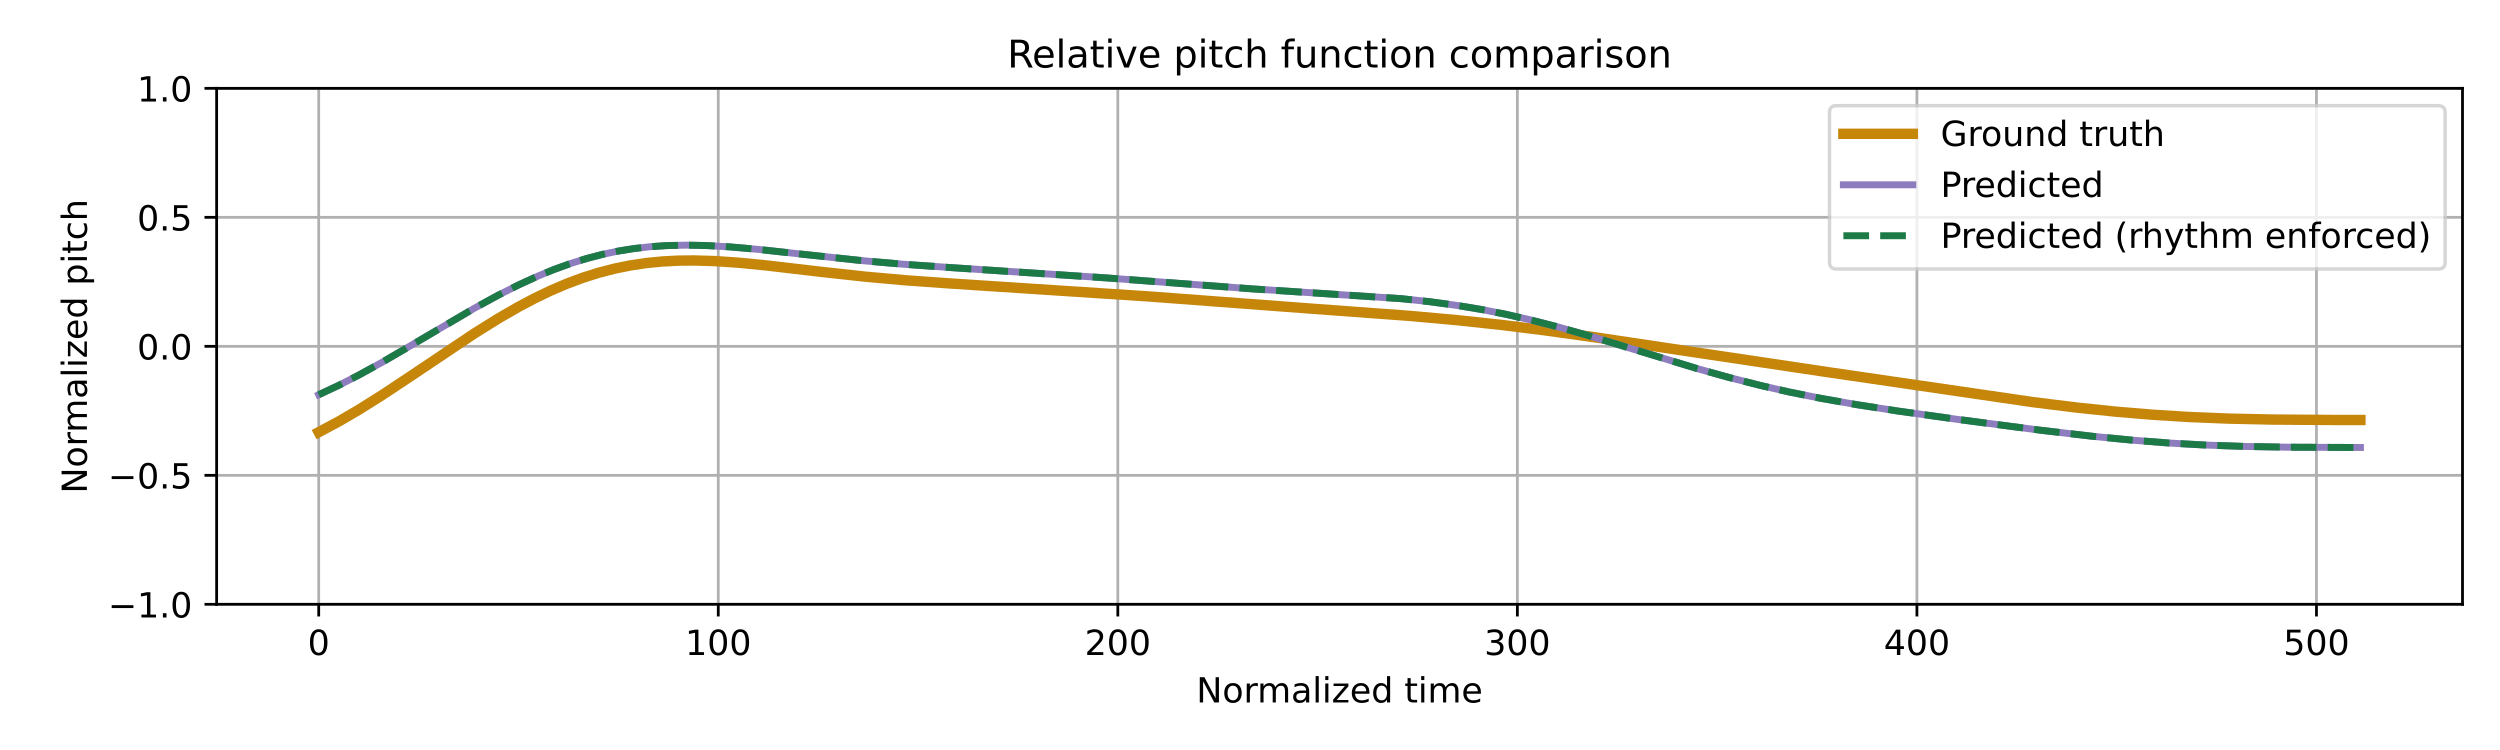
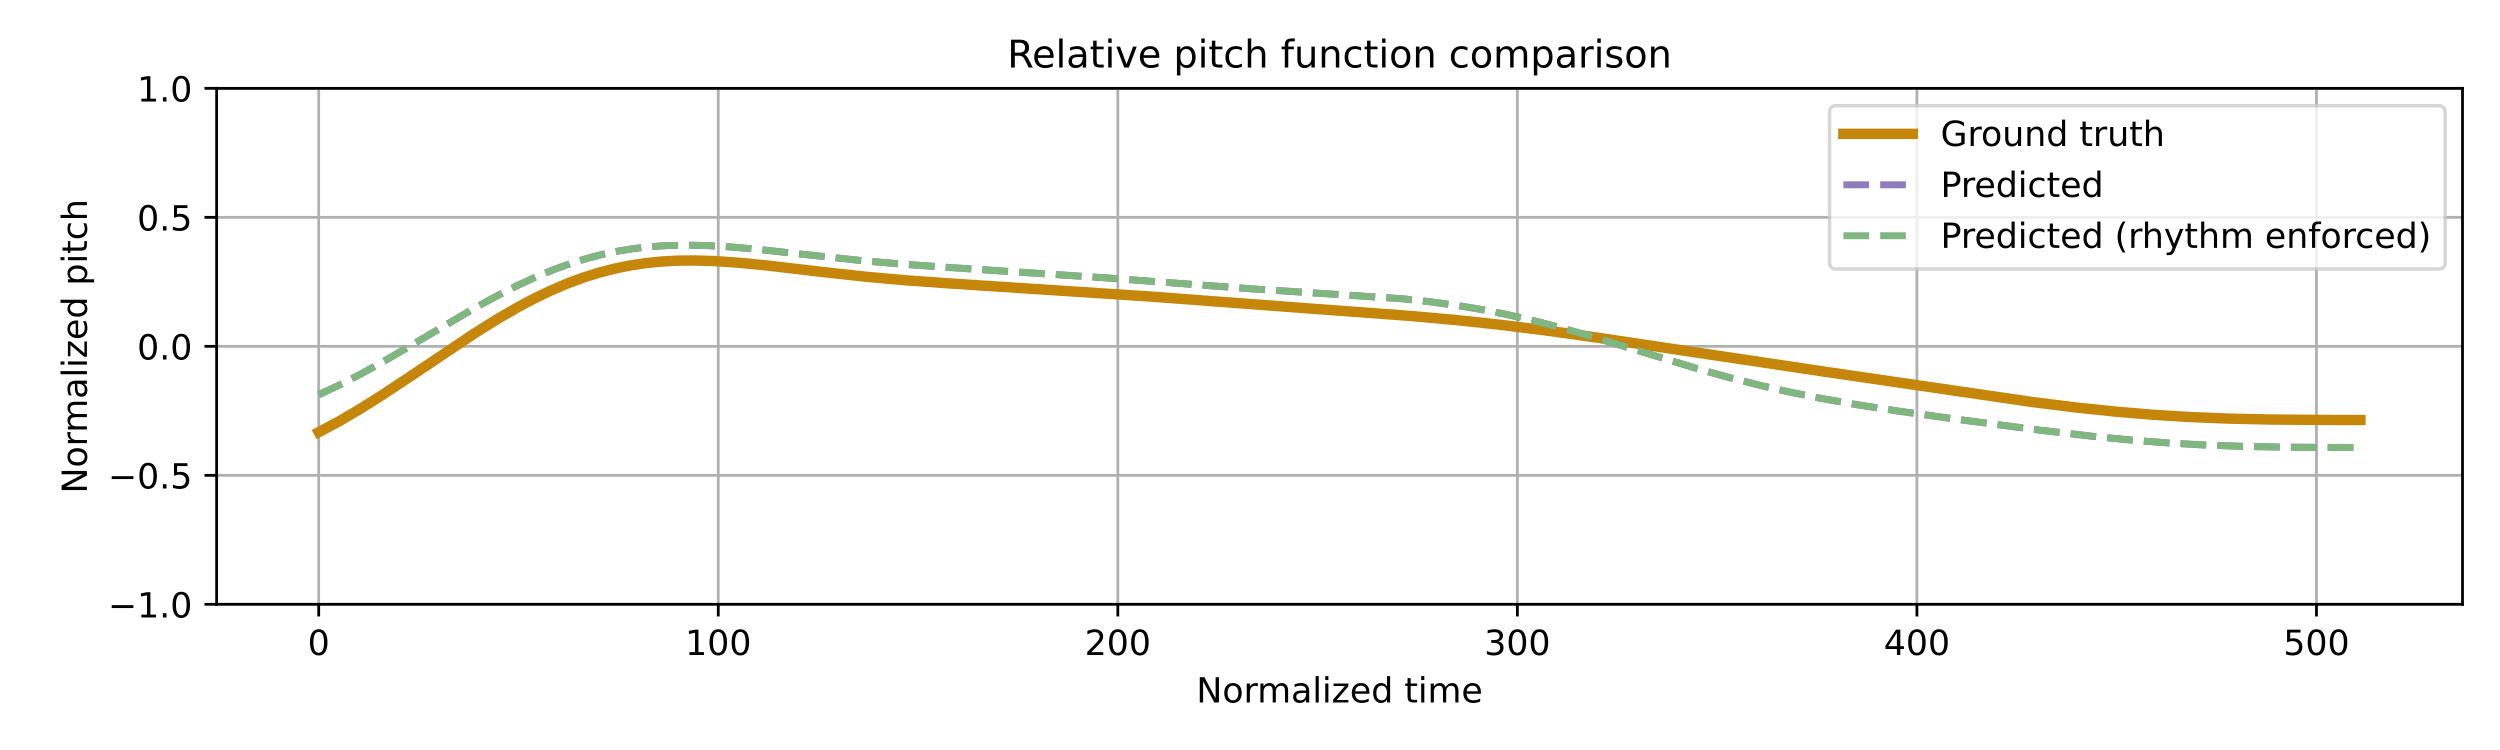
<svg xmlns="http://www.w3.org/2000/svg" xmlns:xlink="http://www.w3.org/1999/xlink" width="720pt" height="216pt" viewBox="0 0 720 216" version="1.1">
  <defs>
    <style type="text/css">*{stroke-linejoin: round; stroke-linecap: butt}</style>
  </defs>
  <g id="figure_1">
    <g id="patch_1">
      <path d="M 0 216  L 720 216  L 720 0  L 0 0  z " style="fill: #ffffff" />
    </g>
    <g id="axes_1">
      <g id="patch_2">
        <path d="M 62.39 174.04  L 709.2 174.04  L 709.2 25.44  L 62.39 25.44  z " style="fill: #ffffff" />
      </g>
      <g id="matplotlib.axis_1">
        <g id="xtick_1">
          <g id="line2d_1">
-             <path d="M 91.79 174.04  L 91.79 25.44  " clip-path="url(#pefd93421ea)" style="fill: none; stroke: #b0b0b0; stroke-width: 0.8; stroke-linecap: square" />
+             <path d="M 91.79 174.04  L 91.79 25.44  " clip-path="url(#p32706b437d)" style="fill: none; stroke: #b0b0b0; stroke-width: 0.8; stroke-linecap: square" />
          </g>
          <g id="line2d_2">
            <defs>
-               <path id="mafa87f1c70" d="M 0 0  L 0 3.5  " style="stroke: #000000; stroke-width: 0.8" />
-             </defs>
-             <g>
-               <use xlink:href="#mafa87f1c70" x="91.79" y="174.04" style="stroke: #000000; stroke-width: 0.8" />
+               <path id="mb472f40ce1" d="M 0 0  L 0 3.5  " style="stroke: #000000; stroke-width: 0.8" />
+             </defs>
+             <g>
+               <use xlink:href="#mb472f40ce1" x="91.79" y="174.04" style="stroke: #000000; stroke-width: 0.8" />
            </g>
          </g>
          <g id="text_1">
            <g transform="translate(88.60921 188.6384) scale(0.1 -0.1)">
              <defs>
                <path id="DejaVuSans-30" d="M 2034 4250  Q 1547 4250 1301 3770  Q 1056 3291 1056 2328  Q 1056 1369 1301 889  Q 1547 409 2034 409  Q 2525 409 2770 889  Q 3016 1369 3016 2328  Q 3016 3291 2770 3770  Q 2525 4250 2034 4250  z M 2034 4750  Q 2819 4750 3233 4129  Q 3647 3509 3647 2328  Q 3647 1150 3233 529  Q 2819 -91 2034 -91  Q 1250 -91 836 529  Q 422 1150 422 2328  Q 422 3509 836 4129  Q 1250 4750 2034 4750  z " transform="scale(0.015625)" />
              </defs>
              <use xlink:href="#DejaVuSans-30" />
            </g>
          </g>
        </g>
        <g id="xtick_2">
          <g id="line2d_3">
-             <path d="M 206.861 174.04  L 206.861 25.44  " clip-path="url(#pefd93421ea)" style="fill: none; stroke: #b0b0b0; stroke-width: 0.8; stroke-linecap: square" />
+             <path d="M 206.861 174.04  L 206.861 25.44  " clip-path="url(#p32706b437d)" style="fill: none; stroke: #b0b0b0; stroke-width: 0.8; stroke-linecap: square" />
          </g>
          <g id="line2d_4">
            <g>
-               <use xlink:href="#mafa87f1c70" x="206.861" y="174.04" style="stroke: #000000; stroke-width: 0.8" />
+               <use xlink:href="#mb472f40ce1" x="206.861" y="174.04" style="stroke: #000000; stroke-width: 0.8" />
            </g>
          </g>
          <g id="text_2">
            <g transform="translate(197.317 188.6384) scale(0.1 -0.1)">
              <defs>
                <path id="DejaVuSans-31" d="M 794 531  L 1825 531  L 1825 4091  L 703 3866  L 703 4441  L 1819 4666  L 2450 4666  L 2450 531  L 3481 531  L 3481 0  L 794 0  L 794 531  z " transform="scale(0.015625)" />
              </defs>
              <use xlink:href="#DejaVuSans-31" />
              <use xlink:href="#DejaVuSans-30" transform="translate(63.62305 0)" />
              <use xlink:href="#DejaVuSans-30" transform="translate(127.2461 0)" />
            </g>
          </g>
        </g>
        <g id="xtick_3">
          <g id="line2d_5">
-             <path d="M 321.931 174.04  L 321.931 25.44  " clip-path="url(#pefd93421ea)" style="fill: none; stroke: #b0b0b0; stroke-width: 0.8; stroke-linecap: square" />
+             <path d="M 321.931 174.04  L 321.931 25.44  " clip-path="url(#p32706b437d)" style="fill: none; stroke: #b0b0b0; stroke-width: 0.8; stroke-linecap: square" />
          </g>
          <g id="line2d_6">
            <g>
-               <use xlink:href="#mafa87f1c70" x="321.931" y="174.04" style="stroke: #000000; stroke-width: 0.8" />
+               <use xlink:href="#mb472f40ce1" x="321.931" y="174.04" style="stroke: #000000; stroke-width: 0.8" />
            </g>
          </g>
          <g id="text_3">
            <g transform="translate(312.3872 188.6384) scale(0.1 -0.1)">
              <defs>
                <path id="DejaVuSans-32" d="M 1228 531  L 3431 531  L 3431 0  L 469 0  L 469 531  Q 828 903 1448 1529  Q 2069 2156 2228 2338  Q 2531 2678 2651 2914  Q 2772 3150 2772 3378  Q 2772 3750 2511 3984  Q 2250 4219 1831 4219  Q 1534 4219 1204 4116  Q 875 4013 500 3803  L 500 4441  Q 881 4594 1212 4672  Q 1544 4750 1819 4750  Q 2544 4750 2975 4387  Q 3406 4025 3406 3419  Q 3406 3131 3298 2873  Q 3191 2616 2906 2266  Q 2828 2175 2409 1742  Q 1991 1309 1228 531  z " transform="scale(0.015625)" />
              </defs>
              <use xlink:href="#DejaVuSans-32" />
              <use xlink:href="#DejaVuSans-30" transform="translate(63.62305 0)" />
              <use xlink:href="#DejaVuSans-30" transform="translate(127.2461 0)" />
            </g>
          </g>
        </g>
        <g id="xtick_4">
          <g id="line2d_7">
-             <path d="M 437.001 174.04  L 437.001 25.44  " clip-path="url(#pefd93421ea)" style="fill: none; stroke: #b0b0b0; stroke-width: 0.8; stroke-linecap: square" />
+             <path d="M 437.001 174.04  L 437.001 25.44  " clip-path="url(#p32706b437d)" style="fill: none; stroke: #b0b0b0; stroke-width: 0.8; stroke-linecap: square" />
          </g>
          <g id="line2d_8">
            <g>
-               <use xlink:href="#mafa87f1c70" x="437.001" y="174.04" style="stroke: #000000; stroke-width: 0.8" />
+               <use xlink:href="#mb472f40ce1" x="437.001" y="174.04" style="stroke: #000000; stroke-width: 0.8" />
            </g>
          </g>
          <g id="text_4">
            <g transform="translate(427.4575 188.6384) scale(0.1 -0.1)">
              <defs>
                <path id="DejaVuSans-33" d="M 2597 2516  Q 3050 2419 3304 2112  Q 3559 1806 3559 1356  Q 3559 666 3084 287  Q 2609 -91 1734 -91  Q 1441 -91 1130 -33  Q 819 25 488 141  L 488 750  Q 750 597 1062 519  Q 1375 441 1716 441  Q 2309 441 2620 675  Q 2931 909 2931 1356  Q 2931 1769 2642 2001  Q 2353 2234 1838 2234  L 1294 2234  L 1294 2753  L 1863 2753  Q 2328 2753 2575 2939  Q 2822 3125 2822 3475  Q 2822 3834 2567 4026  Q 2313 4219 1838 4219  Q 1578 4219 1281 4162  Q 984 4106 628 3988  L 628 4550  Q 988 4650 1302 4700  Q 1616 4750 1894 4750  Q 2613 4750 3031 4423  Q 3450 4097 3450 3541  Q 3450 3153 3228 2886  Q 3006 2619 2597 2516  z " transform="scale(0.015625)" />
              </defs>
              <use xlink:href="#DejaVuSans-33" />
              <use xlink:href="#DejaVuSans-30" transform="translate(63.62305 0)" />
              <use xlink:href="#DejaVuSans-30" transform="translate(127.2461 0)" />
            </g>
          </g>
        </g>
        <g id="xtick_5">
          <g id="line2d_9">
-             <path d="M 552.072 174.04  L 552.072 25.44  " clip-path="url(#pefd93421ea)" style="fill: none; stroke: #b0b0b0; stroke-width: 0.8; stroke-linecap: square" />
+             <path d="M 552.072 174.04  L 552.072 25.44  " clip-path="url(#p32706b437d)" style="fill: none; stroke: #b0b0b0; stroke-width: 0.8; stroke-linecap: square" />
          </g>
          <g id="line2d_10">
            <g>
-               <use xlink:href="#mafa87f1c70" x="552.072" y="174.04" style="stroke: #000000; stroke-width: 0.8" />
+               <use xlink:href="#mb472f40ce1" x="552.072" y="174.04" style="stroke: #000000; stroke-width: 0.8" />
            </g>
          </g>
          <g id="text_5">
            <g transform="translate(542.5278 188.6384) scale(0.1 -0.1)">
              <defs>
                <path id="DejaVuSans-34" d="M 2419 4116  L 825 1625  L 2419 1625  L 2419 4116  z M 2253 4666  L 3047 4666  L 3047 1625  L 3713 1625  L 3713 1100  L 3047 1100  L 3047 0  L 2419 0  L 2419 1100  L 313 1100  L 313 1709  L 2253 4666  z " transform="scale(0.015625)" />
              </defs>
              <use xlink:href="#DejaVuSans-34" />
              <use xlink:href="#DejaVuSans-30" transform="translate(63.62305 0)" />
              <use xlink:href="#DejaVuSans-30" transform="translate(127.2461 0)" />
            </g>
          </g>
        </g>
        <g id="xtick_6">
          <g id="line2d_11">
-             <path d="M 667.142 174.04  L 667.142 25.44  " clip-path="url(#pefd93421ea)" style="fill: none; stroke: #b0b0b0; stroke-width: 0.8; stroke-linecap: square" />
+             <path d="M 667.142 174.04  L 667.142 25.44  " clip-path="url(#p32706b437d)" style="fill: none; stroke: #b0b0b0; stroke-width: 0.8; stroke-linecap: square" />
          </g>
          <g id="line2d_12">
            <g>
-               <use xlink:href="#mafa87f1c70" x="667.142" y="174.04" style="stroke: #000000; stroke-width: 0.8" />
+               <use xlink:href="#mb472f40ce1" x="667.142" y="174.04" style="stroke: #000000; stroke-width: 0.8" />
            </g>
          </g>
          <g id="text_6">
            <g transform="translate(657.5981 188.6384) scale(0.1 -0.1)">
              <defs>
                <path id="DejaVuSans-35" d="M 691 4666  L 3169 4666  L 3169 4134  L 1269 4134  L 1269 2991  Q 1406 3038 1543 3061  Q 1681 3084 1819 3084  Q 2600 3084 3056 2656  Q 3513 2228 3513 1497  Q 3513 744 3044 326  Q 2575 -91 1722 -91  Q 1428 -91 1123 -41  Q 819 9 494 109  L 494 744  Q 775 591 1075 516  Q 1375 441 1709 441  Q 2250 441 2565 725  Q 2881 1009 2881 1497  Q 2881 1984 2565 2268  Q 2250 2553 1709 2553  Q 1456 2553 1204 2497  Q 953 2441 691 2322  L 691 4666  z " transform="scale(0.015625)" />
              </defs>
              <use xlink:href="#DejaVuSans-35" />
              <use xlink:href="#DejaVuSans-30" transform="translate(63.62305 0)" />
              <use xlink:href="#DejaVuSans-30" transform="translate(127.2461 0)" />
            </g>
          </g>
        </g>
        <g id="text_7">
          <g transform="translate(344.5544 202.3166) scale(0.1 -0.1)">
            <defs>
              <path id="DejaVuSans-4e" d="M 628 4666  L 1478 4666  L 3547 763  L 3547 4666  L 4159 4666  L 4159 0  L 3309 0  L 1241 3903  L 1241 0  L 628 0  L 628 4666  z " transform="scale(0.015625)" />
              <path id="DejaVuSans-6f" d="M 1959 3097  Q 1497 3097 1228 2736  Q 959 2375 959 1747  Q 959 1119 1226 758  Q 1494 397 1959 397  Q 2419 397 2687 759  Q 2956 1122 2956 1747  Q 2956 2369 2687 2733  Q 2419 3097 1959 3097  z M 1959 3584  Q 2709 3584 3137 3096  Q 3566 2609 3566 1747  Q 3566 888 3137 398  Q 2709 -91 1959 -91  Q 1206 -91 779 398  Q 353 888 353 1747  Q 353 2609 779 3096  Q 1206 3584 1959 3584  z " transform="scale(0.015625)" />
              <path id="DejaVuSans-72" d="M 2631 2963  Q 2534 3019 2420 3045  Q 2306 3072 2169 3072  Q 1681 3072 1420 2755  Q 1159 2438 1159 1844  L 1159 0  L 581 0  L 581 3500  L 1159 3500  L 1159 2956  Q 1341 3275 1631 3429  Q 1922 3584 2338 3584  Q 2397 3584 2469 3576  Q 2541 3569 2628 3553  L 2631 2963  z " transform="scale(0.015625)" />
              <path id="DejaVuSans-6d" d="M 3328 2828  Q 3544 3216 3844 3400  Q 4144 3584 4550 3584  Q 5097 3584 5394 3201  Q 5691 2819 5691 2113  L 5691 0  L 5113 0  L 5113 2094  Q 5113 2597 4934 2840  Q 4756 3084 4391 3084  Q 3944 3084 3684 2787  Q 3425 2491 3425 1978  L 3425 0  L 2847 0  L 2847 2094  Q 2847 2600 2669 2842  Q 2491 3084 2119 3084  Q 1678 3084 1418 2786  Q 1159 2488 1159 1978  L 1159 0  L 581 0  L 581 3500  L 1159 3500  L 1159 2956  Q 1356 3278 1631 3431  Q 1906 3584 2284 3584  Q 2666 3584 2933 3390  Q 3200 3197 3328 2828  z " transform="scale(0.015625)" />
              <path id="DejaVuSans-61" d="M 2194 1759  Q 1497 1759 1228 1600  Q 959 1441 959 1056  Q 959 750 1161 570  Q 1363 391 1709 391  Q 2188 391 2477 730  Q 2766 1069 2766 1631  L 2766 1759  L 2194 1759  z M 3341 1997  L 3341 0  L 2766 0  L 2766 531  Q 2569 213 2275 61  Q 1981 -91 1556 -91  Q 1019 -91 701 211  Q 384 513 384 1019  Q 384 1609 779 1909  Q 1175 2209 1959 2209  L 2766 2209  L 2766 2266  Q 2766 2663 2505 2880  Q 2244 3097 1772 3097  Q 1472 3097 1187 3025  Q 903 2953 641 2809  L 641 3341  Q 956 3463 1253 3523  Q 1550 3584 1831 3584  Q 2591 3584 2966 3190  Q 3341 2797 3341 1997  z " transform="scale(0.015625)" />
              <path id="DejaVuSans-6c" d="M 603 4863  L 1178 4863  L 1178 0  L 603 0  L 603 4863  z " transform="scale(0.015625)" />
              <path id="DejaVuSans-69" d="M 603 3500  L 1178 3500  L 1178 0  L 603 0  L 603 3500  z M 603 4863  L 1178 4863  L 1178 4134  L 603 4134  L 603 4863  z " transform="scale(0.015625)" />
              <path id="DejaVuSans-7a" d="M 353 3500  L 3084 3500  L 3084 2975  L 922 459  L 3084 459  L 3084 0  L 275 0  L 275 525  L 2438 3041  L 353 3041  L 353 3500  z " transform="scale(0.015625)" />
              <path id="DejaVuSans-65" d="M 3597 1894  L 3597 1613  L 953 1613  Q 991 1019 1311 708  Q 1631 397 2203 397  Q 2534 397 2845 478  Q 3156 559 3463 722  L 3463 178  Q 3153 47 2828 -22  Q 2503 -91 2169 -91  Q 1331 -91 842 396  Q 353 884 353 1716  Q 353 2575 817 3079  Q 1281 3584 2069 3584  Q 2775 3584 3186 3129  Q 3597 2675 3597 1894  z M 3022 2063  Q 3016 2534 2758 2815  Q 2500 3097 2075 3097  Q 1594 3097 1305 2825  Q 1016 2553 972 2059  L 3022 2063  z " transform="scale(0.015625)" />
              <path id="DejaVuSans-64" d="M 2906 2969  L 2906 4863  L 3481 4863  L 3481 0  L 2906 0  L 2906 525  Q 2725 213 2448 61  Q 2172 -91 1784 -91  Q 1150 -91 751 415  Q 353 922 353 1747  Q 353 2572 751 3078  Q 1150 3584 1784 3584  Q 2172 3584 2448 3432  Q 2725 3281 2906 2969  z M 947 1747  Q 947 1113 1208 752  Q 1469 391 1925 391  Q 2381 391 2643 752  Q 2906 1113 2906 1747  Q 2906 2381 2643 2742  Q 2381 3103 1925 3103  Q 1469 3103 1208 2742  Q 947 2381 947 1747  z " transform="scale(0.015625)" />
              <path id="DejaVuSans-20" transform="scale(0.015625)" />
              <path id="DejaVuSans-74" d="M 1172 4494  L 1172 3500  L 2356 3500  L 2356 3053  L 1172 3053  L 1172 1153  Q 1172 725 1289 603  Q 1406 481 1766 481  L 2356 481  L 2356 0  L 1766 0  Q 1100 0 847 248  Q 594 497 594 1153  L 594 3053  L 172 3053  L 172 3500  L 594 3500  L 594 4494  L 1172 4494  z " transform="scale(0.015625)" />
            </defs>
            <use xlink:href="#DejaVuSans-4e" />
            <use xlink:href="#DejaVuSans-6f" transform="translate(74.80469 0)" />
            <use xlink:href="#DejaVuSans-72" transform="translate(135.9863 0)" />
            <use xlink:href="#DejaVuSans-6d" transform="translate(175.3496 0)" />
            <use xlink:href="#DejaVuSans-61" transform="translate(272.7617 0)" />
            <use xlink:href="#DejaVuSans-6c" transform="translate(334.041 0)" />
            <use xlink:href="#DejaVuSans-69" transform="translate(361.8242 0)" />
            <use xlink:href="#DejaVuSans-7a" transform="translate(389.6074 0)" />
            <use xlink:href="#DejaVuSans-65" transform="translate(442.0977 0)" />
            <use xlink:href="#DejaVuSans-64" transform="translate(503.6211 0)" />
            <use xlink:href="#DejaVuSans-20" transform="translate(567.0977 0)" />
            <use xlink:href="#DejaVuSans-74" transform="translate(598.8848 0)" />
            <use xlink:href="#DejaVuSans-69" transform="translate(638.0938 0)" />
            <use xlink:href="#DejaVuSans-6d" transform="translate(665.877 0)" />
            <use xlink:href="#DejaVuSans-65" transform="translate(763.2891 0)" />
          </g>
        </g>
      </g>
      <g id="matplotlib.axis_2">
        <g id="ytick_1">
          <g id="line2d_13">
-             <path d="M 62.39 174.04  L 709.2 174.04  " clip-path="url(#pefd93421ea)" style="fill: none; stroke: #b0b0b0; stroke-width: 0.8; stroke-linecap: square" />
+             <path d="M 62.39 174.04  L 709.2 174.04  " clip-path="url(#p32706b437d)" style="fill: none; stroke: #b0b0b0; stroke-width: 0.8; stroke-linecap: square" />
          </g>
          <g id="line2d_14">
            <defs>
-               <path id="mbe709f8033" d="M 0 0  L -3.5 0  " style="stroke: #000000; stroke-width: 0.8" />
-             </defs>
-             <g>
-               <use xlink:href="#mbe709f8033" x="62.39" y="174.04" style="stroke: #000000; stroke-width: 0.8" />
+               <path id="md33b9e955f" d="M 0 0  L -3.5 0  " style="stroke: #000000; stroke-width: 0.8" />
+             </defs>
+             <g>
+               <use xlink:href="#md33b9e955f" x="62.39" y="174.04" style="stroke: #000000; stroke-width: 0.8" />
            </g>
          </g>
          <g id="text_8">
            <g transform="translate(31.10719 177.8392) scale(0.1 -0.1)">
              <defs>
                <path id="DejaVuSans-2212" d="M 678 2272  L 4684 2272  L 4684 1741  L 678 1741  L 678 2272  z " transform="scale(0.015625)" />
                <path id="DejaVuSans-2e" d="M 684 794  L 1344 794  L 1344 0  L 684 0  L 684 794  z " transform="scale(0.015625)" />
              </defs>
              <use xlink:href="#DejaVuSans-2212" />
              <use xlink:href="#DejaVuSans-31" transform="translate(83.78906 0)" />
              <use xlink:href="#DejaVuSans-2e" transform="translate(147.4121 0)" />
              <use xlink:href="#DejaVuSans-30" transform="translate(179.1992 0)" />
            </g>
          </g>
        </g>
        <g id="ytick_2">
          <g id="line2d_15">
-             <path d="M 62.39 136.89  L 709.2 136.89  " clip-path="url(#pefd93421ea)" style="fill: none; stroke: #b0b0b0; stroke-width: 0.8; stroke-linecap: square" />
+             <path d="M 62.39 136.89  L 709.2 136.89  " clip-path="url(#p32706b437d)" style="fill: none; stroke: #b0b0b0; stroke-width: 0.8; stroke-linecap: square" />
          </g>
          <g id="line2d_16">
            <g>
-               <use xlink:href="#mbe709f8033" x="62.39" y="136.89" style="stroke: #000000; stroke-width: 0.8" />
+               <use xlink:href="#md33b9e955f" x="62.39" y="136.89" style="stroke: #000000; stroke-width: 0.8" />
            </g>
          </g>
          <g id="text_9">
            <g transform="translate(31.10719 140.6892) scale(0.1 -0.1)">
              <use xlink:href="#DejaVuSans-2212" />
              <use xlink:href="#DejaVuSans-30" transform="translate(83.78906 0)" />
              <use xlink:href="#DejaVuSans-2e" transform="translate(147.4121 0)" />
              <use xlink:href="#DejaVuSans-35" transform="translate(179.1992 0)" />
            </g>
          </g>
        </g>
        <g id="ytick_3">
          <g id="line2d_17">
-             <path d="M 62.39 99.74  L 709.2 99.74  " clip-path="url(#pefd93421ea)" style="fill: none; stroke: #b0b0b0; stroke-width: 0.8; stroke-linecap: square" />
+             <path d="M 62.39 99.74  L 709.2 99.74  " clip-path="url(#p32706b437d)" style="fill: none; stroke: #b0b0b0; stroke-width: 0.8; stroke-linecap: square" />
          </g>
          <g id="line2d_18">
            <g>
-               <use xlink:href="#mbe709f8033" x="62.39" y="99.74" style="stroke: #000000; stroke-width: 0.8" />
+               <use xlink:href="#md33b9e955f" x="62.39" y="99.74" style="stroke: #000000; stroke-width: 0.8" />
            </g>
          </g>
          <g id="text_10">
            <g transform="translate(39.48687 103.5392) scale(0.1 -0.1)">
              <use xlink:href="#DejaVuSans-30" />
              <use xlink:href="#DejaVuSans-2e" transform="translate(63.62305 0)" />
              <use xlink:href="#DejaVuSans-30" transform="translate(95.41016 0)" />
            </g>
          </g>
        </g>
        <g id="ytick_4">
          <g id="line2d_19">
-             <path d="M 62.39 62.59  L 709.2 62.59  " clip-path="url(#pefd93421ea)" style="fill: none; stroke: #b0b0b0; stroke-width: 0.8; stroke-linecap: square" />
+             <path d="M 62.39 62.59  L 709.2 62.59  " clip-path="url(#p32706b437d)" style="fill: none; stroke: #b0b0b0; stroke-width: 0.8; stroke-linecap: square" />
          </g>
          <g id="line2d_20">
            <g>
-               <use xlink:href="#mbe709f8033" x="62.39" y="62.59" style="stroke: #000000; stroke-width: 0.8" />
+               <use xlink:href="#md33b9e955f" x="62.39" y="62.59" style="stroke: #000000; stroke-width: 0.8" />
            </g>
          </g>
          <g id="text_11">
            <g transform="translate(39.48687 66.38922) scale(0.1 -0.1)">
              <use xlink:href="#DejaVuSans-30" />
              <use xlink:href="#DejaVuSans-2e" transform="translate(63.62305 0)" />
              <use xlink:href="#DejaVuSans-35" transform="translate(95.41016 0)" />
            </g>
          </g>
        </g>
        <g id="ytick_5">
          <g id="line2d_21">
-             <path d="M 62.39 25.44  L 709.2 25.44  " clip-path="url(#pefd93421ea)" style="fill: none; stroke: #b0b0b0; stroke-width: 0.8; stroke-linecap: square" />
+             <path d="M 62.39 25.44  L 709.2 25.44  " clip-path="url(#p32706b437d)" style="fill: none; stroke: #b0b0b0; stroke-width: 0.8; stroke-linecap: square" />
          </g>
          <g id="line2d_22">
            <g>
-               <use xlink:href="#mbe709f8033" x="62.39" y="25.44" style="stroke: #000000; stroke-width: 0.8" />
+               <use xlink:href="#md33b9e955f" x="62.39" y="25.44" style="stroke: #000000; stroke-width: 0.8" />
            </g>
          </g>
          <g id="text_12">
            <g transform="translate(39.48687 29.23922) scale(0.1 -0.1)">
              <use xlink:href="#DejaVuSans-31" />
              <use xlink:href="#DejaVuSans-2e" transform="translate(63.62305 0)" />
              <use xlink:href="#DejaVuSans-30" transform="translate(95.41016 0)" />
            </g>
          </g>
        </g>
        <g id="text_13">
          <g transform="translate(25.0275 142.1259) rotate(-90) scale(0.1 -0.1)">
            <defs>
              <path id="DejaVuSans-70" d="M 1159 525  L 1159 -1331  L 581 -1331  L 581 3500  L 1159 3500  L 1159 2969  Q 1341 3281 1617 3432  Q 1894 3584 2278 3584  Q 2916 3584 3314 3078  Q 3713 2572 3713 1747  Q 3713 922 3314 415  Q 2916 -91 2278 -91  Q 1894 -91 1617 61  Q 1341 213 1159 525  z M 3116 1747  Q 3116 2381 2855 2742  Q 2594 3103 2138 3103  Q 1681 3103 1420 2742  Q 1159 2381 1159 1747  Q 1159 1113 1420 752  Q 1681 391 2138 391  Q 2594 391 2855 752  Q 3116 1113 3116 1747  z " transform="scale(0.015625)" />
              <path id="DejaVuSans-63" d="M 3122 3366  L 3122 2828  Q 2878 2963 2633 3030  Q 2388 3097 2138 3097  Q 1578 3097 1268 2742  Q 959 2388 959 1747  Q 959 1106 1268 751  Q 1578 397 2138 397  Q 2388 397 2633 464  Q 2878 531 3122 666  L 3122 134  Q 2881 22 2623 -34  Q 2366 -91 2075 -91  Q 1284 -91 818 406  Q 353 903 353 1747  Q 353 2603 823 3093  Q 1294 3584 2113 3584  Q 2378 3584 2631 3529  Q 2884 3475 3122 3366  z " transform="scale(0.015625)" />
              <path id="DejaVuSans-68" d="M 3513 2113  L 3513 0  L 2938 0  L 2938 2094  Q 2938 2591 2744 2837  Q 2550 3084 2163 3084  Q 1697 3084 1428 2787  Q 1159 2491 1159 1978  L 1159 0  L 581 0  L 581 4863  L 1159 4863  L 1159 2956  Q 1366 3272 1645 3428  Q 1925 3584 2291 3584  Q 2894 3584 3203 3211  Q 3513 2838 3513 2113  z " transform="scale(0.015625)" />
            </defs>
            <use xlink:href="#DejaVuSans-4e" />
            <use xlink:href="#DejaVuSans-6f" transform="translate(74.80469 0)" />
            <use xlink:href="#DejaVuSans-72" transform="translate(135.9863 0)" />
            <use xlink:href="#DejaVuSans-6d" transform="translate(175.3496 0)" />
            <use xlink:href="#DejaVuSans-61" transform="translate(272.7617 0)" />
            <use xlink:href="#DejaVuSans-6c" transform="translate(334.041 0)" />
            <use xlink:href="#DejaVuSans-69" transform="translate(361.8242 0)" />
            <use xlink:href="#DejaVuSans-7a" transform="translate(389.6074 0)" />
            <use xlink:href="#DejaVuSans-65" transform="translate(442.0977 0)" />
            <use xlink:href="#DejaVuSans-64" transform="translate(503.6211 0)" />
            <use xlink:href="#DejaVuSans-20" transform="translate(567.0977 0)" />
            <use xlink:href="#DejaVuSans-70" transform="translate(598.8848 0)" />
            <use xlink:href="#DejaVuSans-69" transform="translate(662.3613 0)" />
            <use xlink:href="#DejaVuSans-74" transform="translate(690.1445 0)" />
            <use xlink:href="#DejaVuSans-63" transform="translate(729.3535 0)" />
            <use xlink:href="#DejaVuSans-68" transform="translate(784.334 0)" />
          </g>
        </g>
      </g>
      <g id="line2d_23">
-         <path d="M 91.79 124.469  L 97.544 121.393  L 103.297 118.032  L 110.202 113.694  L 118.257 108.351  L 136.668 96.001  L 143.572 91.695  L 149.326 88.377  L 153.928 85.941  L 158.531 83.726  L 163.134 81.752  L 167.737 80.031  L 172.34 78.573  L 176.942 77.378  L 181.545 76.442  L 186.148 75.755  L 190.751 75.303  L 195.354 75.064  L 199.957 75.016  L 205.71 75.184  L 212.614 75.649  L 220.669 76.439  L 236.779 78.323  L 249.437 79.703  L 260.944 80.733  L 273.601 81.635  L 331.137 85.395  L 377.165 88.851  L 405.932 90.97  L 419.741 92.215  L 432.398 93.575  L 445.056 95.15  L 460.015 97.239  L 485.331 101.048  L 526.756 107.233  L 585.442 115.81  L 598.1 117.381  L 609.607 118.583  L 619.963 119.445  L 630.319 120.088  L 641.826 120.558  L 654.484 120.832  L 671.745 120.952  L 679.8 120.962  L 679.8 120.962  " clip-path="url(#pefd93421ea)" style="fill: none; stroke: #c5860a; stroke-width: 3; stroke-linecap: square" />
+         <path d="M 91.79 124.469  L 97.544 121.393  L 103.297 118.032  L 110.202 113.694  L 118.257 108.351  L 136.668 96.001  L 143.572 91.695  L 149.326 88.377  L 153.928 85.941  L 158.531 83.726  L 163.134 81.752  L 167.737 80.031  L 172.34 78.573  L 176.942 77.378  L 181.545 76.442  L 186.148 75.755  L 190.751 75.303  L 195.354 75.064  L 199.957 75.016  L 205.71 75.184  L 212.614 75.649  L 220.669 76.439  L 236.779 78.323  L 249.437 79.703  L 260.944 80.733  L 273.601 81.635  L 331.137 85.395  L 377.165 88.851  L 405.932 90.97  L 419.741 92.215  L 432.398 93.575  L 445.056 95.15  L 460.015 97.239  L 485.331 101.048  L 526.756 107.233  L 585.442 115.81  L 598.1 117.381  L 609.607 118.583  L 619.963 119.445  L 630.319 120.088  L 641.826 120.558  L 654.484 120.832  L 671.745 120.952  L 679.8 120.962  L 679.8 120.962  " clip-path="url(#p32706b437d)" style="fill: none; stroke: #c5860a; stroke-width: 3; stroke-linecap: square" />
      </g>
      <g id="line2d_24">
-         <path d="M 91.79 113.678  L 97.544 110.986  L 103.297 108.042  L 110.202 104.243  L 119.407 98.879  L 136.668 88.741  L 143.572 84.972  L 149.326 82.07  L 155.079 79.442  L 159.682 77.563  L 164.285 75.901  L 168.888 74.468  L 173.49 73.269  L 178.093 72.303  L 182.696 71.567  L 187.299 71.049  L 191.902 70.735  L 197.655 70.602  L 203.409 70.715  L 210.313 71.111  L 218.368 71.824  L 231.025 73.211  L 248.286 75.062  L 259.793 76.073  L 273.601 77.052  L 318.479 80.026  L 361.055 83.225  L 403.631 86.024  L 411.686 86.884  L 419.741 87.978  L 426.645 89.129  L 433.549 90.487  L 440.453 92.05  L 448.508 94.11  L 457.714 96.717  L 470.372 100.566  L 488.783 106.156  L 497.989 108.726  L 507.194 111.058  L 515.249 112.884  L 524.455 114.732  L 534.811 116.551  L 546.318 118.336  L 563.579 120.758  L 587.743 123.915  L 602.702 125.657  L 614.209 126.781  L 624.566 127.582  L 634.922 128.165  L 646.429 128.574  L 659.087 128.794  L 678.649 128.877  L 679.8 128.878  L 679.8 128.878  " clip-path="url(#pefd93421ea)" style="fill: none; stroke: #8e7dbe; stroke-width: 2; stroke-linecap: square" />
+         <path d="M 91.79 113.678  L 97.544 110.986  L 103.297 108.042  L 110.202 104.243  L 119.407 98.879  L 136.668 88.741  L 143.572 84.972  L 149.326 82.07  L 155.079 79.442  L 159.682 77.563  L 164.285 75.901  L 168.888 74.468  L 173.49 73.269  L 178.093 72.303  L 182.696 71.567  L 187.299 71.049  L 191.902 70.735  L 197.655 70.602  L 203.409 70.715  L 210.313 71.111  L 218.368 71.824  L 231.025 73.211  L 248.286 75.062  L 259.793 76.073  L 273.601 77.052  L 318.479 80.026  L 361.055 83.225  L 403.631 86.024  L 411.686 86.884  L 419.741 87.978  L 426.645 89.129  L 433.549 90.487  L 440.453 92.05  L 448.508 94.11  L 457.714 96.717  L 470.372 100.566  L 488.783 106.156  L 497.989 108.726  L 507.194 111.058  L 515.249 112.884  L 524.455 114.732  L 534.811 116.551  L 546.318 118.336  L 563.579 120.758  L 587.743 123.915  L 602.702 125.657  L 614.209 126.781  L 624.566 127.582  L 634.922 128.165  L 646.429 128.574  L 659.087 128.794  L 678.649 128.877  L 679.8 128.878  L 679.8 128.878  " clip-path="url(#p32706b437d)" style="fill: none; stroke-dasharray: 7.4,3.2; stroke-dashoffset: 0; stroke: #8e7dbe; stroke-width: 2" />
      </g>
      <g id="line2d_25">
-         <path d="M 91.79 113.678  L 97.544 110.986  L 103.297 108.042  L 110.202 104.243  L 119.407 98.879  L 136.668 88.741  L 143.572 84.972  L 149.326 82.07  L 155.079 79.442  L 159.682 77.563  L 164.285 75.901  L 168.888 74.468  L 173.49 73.269  L 178.093 72.303  L 182.696 71.567  L 187.299 71.049  L 191.902 70.735  L 197.655 70.602  L 203.409 70.715  L 210.313 71.111  L 218.368 71.824  L 231.025 73.211  L 248.286 75.062  L 259.793 76.073  L 273.601 77.052  L 318.479 80.026  L 361.055 83.225  L 403.631 86.024  L 411.686 86.884  L 419.741 87.978  L 426.645 89.129  L 433.549 90.487  L 440.453 92.05  L 448.508 94.11  L 457.714 96.717  L 470.372 100.566  L 488.783 106.156  L 497.989 108.726  L 507.194 111.058  L 515.249 112.884  L 524.455 114.732  L 534.811 116.551  L 546.318 118.336  L 563.579 120.758  L 587.743 123.915  L 602.702 125.657  L 614.209 126.781  L 624.566 127.582  L 634.922 128.165  L 646.429 128.574  L 659.087 128.794  L 678.649 128.877  L 679.8 128.878  L 679.8 128.878  " clip-path="url(#pefd93421ea)" style="fill: none; stroke-dasharray: 7.4,3.2; stroke-dashoffset: 0; stroke: #1b7a46; stroke-width: 2" />
+         <path d="M 91.79 113.678  L 97.544 110.986  L 103.297 108.042  L 110.202 104.243  L 119.407 98.879  L 136.668 88.741  L 143.572 84.972  L 149.326 82.07  L 155.079 79.442  L 159.682 77.563  L 164.285 75.901  L 168.888 74.468  L 173.49 73.269  L 178.093 72.303  L 182.696 71.567  L 187.299 71.049  L 191.902 70.735  L 197.655 70.602  L 203.409 70.715  L 210.313 71.111  L 218.368 71.824  L 231.025 73.211  L 248.286 75.062  L 259.793 76.073  L 273.601 77.052  L 318.479 80.026  L 361.055 83.225  L 403.631 86.024  L 411.686 86.884  L 419.741 87.978  L 426.645 89.129  L 433.549 90.487  L 440.453 92.05  L 448.508 94.11  L 457.714 96.717  L 470.372 100.566  L 488.783 106.156  L 497.989 108.726  L 507.194 111.058  L 515.249 112.884  L 524.455 114.732  L 534.811 116.551  L 546.318 118.336  L 563.579 120.758  L 587.743 123.915  L 602.702 125.657  L 614.209 126.781  L 624.566 127.582  L 634.922 128.165  L 646.429 128.574  L 659.087 128.794  L 678.649 128.877  L 679.8 128.878  L 679.8 128.878  " clip-path="url(#p32706b437d)" style="fill: none; stroke-dasharray: 7.4,3.2; stroke-dashoffset: 0; stroke: #7fb77e; stroke-width: 2" />
      </g>
      <g id="patch_3">
        <path d="M 62.39 174.04  L 62.39 25.44  " style="fill: none; stroke: #000000; stroke-width: 0.8; stroke-linejoin: miter; stroke-linecap: square" />
      </g>
      <g id="patch_4">
        <path d="M 709.2 174.04  L 709.2 25.44  " style="fill: none; stroke: #000000; stroke-width: 0.8; stroke-linejoin: miter; stroke-linecap: square" />
      </g>
      <g id="patch_5">
        <path d="M 62.39 174.04  L 709.2 174.04  " style="fill: none; stroke: #000000; stroke-width: 0.8; stroke-linejoin: miter; stroke-linecap: square" />
      </g>
      <g id="patch_6">
        <path d="M 62.39 25.44  L 709.2 25.44  " style="fill: none; stroke: #000000; stroke-width: 0.8; stroke-linejoin: miter; stroke-linecap: square" />
      </g>
      <g id="text_14">
        <g transform="translate(290.1045 19.44) scale(0.11 -0.11)">
          <defs>
            <path id="DejaVuSans-52" d="M 2841 2188  Q 3044 2119 3236 1894  Q 3428 1669 3622 1275  L 4263 0  L 3584 0  L 2988 1197  Q 2756 1666 2539 1819  Q 2322 1972 1947 1972  L 1259 1972  L 1259 0  L 628 0  L 628 4666  L 2053 4666  Q 2853 4666 3247 4331  Q 3641 3997 3641 3322  Q 3641 2881 3436 2590  Q 3231 2300 2841 2188  z M 1259 4147  L 1259 2491  L 2053 2491  Q 2509 2491 2742 2702  Q 2975 2913 2975 3322  Q 2975 3731 2742 3939  Q 2509 4147 2053 4147  L 1259 4147  z " transform="scale(0.015625)" />
            <path id="DejaVuSans-76" d="M 191 3500  L 800 3500  L 1894 563  L 2988 3500  L 3597 3500  L 2284 0  L 1503 0  L 191 3500  z " transform="scale(0.015625)" />
            <path id="DejaVuSans-66" d="M 2375 4863  L 2375 4384  L 1825 4384  Q 1516 4384 1395 4259  Q 1275 4134 1275 3809  L 1275 3500  L 2222 3500  L 2222 3053  L 1275 3053  L 1275 0  L 697 0  L 697 3053  L 147 3053  L 147 3500  L 697 3500  L 697 3744  Q 697 4328 969 4595  Q 1241 4863 1831 4863  L 2375 4863  z " transform="scale(0.015625)" />
            <path id="DejaVuSans-75" d="M 544 1381  L 544 3500  L 1119 3500  L 1119 1403  Q 1119 906 1312 657  Q 1506 409 1894 409  Q 2359 409 2629 706  Q 2900 1003 2900 1516  L 2900 3500  L 3475 3500  L 3475 0  L 2900 0  L 2900 538  Q 2691 219 2414 64  Q 2138 -91 1772 -91  Q 1169 -91 856 284  Q 544 659 544 1381  z M 1991 3584  L 1991 3584  z " transform="scale(0.015625)" />
            <path id="DejaVuSans-6e" d="M 3513 2113  L 3513 0  L 2938 0  L 2938 2094  Q 2938 2591 2744 2837  Q 2550 3084 2163 3084  Q 1697 3084 1428 2787  Q 1159 2491 1159 1978  L 1159 0  L 581 0  L 581 3500  L 1159 3500  L 1159 2956  Q 1366 3272 1645 3428  Q 1925 3584 2291 3584  Q 2894 3584 3203 3211  Q 3513 2838 3513 2113  z " transform="scale(0.015625)" />
            <path id="DejaVuSans-73" d="M 2834 3397  L 2834 2853  Q 2591 2978 2328 3040  Q 2066 3103 1784 3103  Q 1356 3103 1142 2972  Q 928 2841 928 2578  Q 928 2378 1081 2264  Q 1234 2150 1697 2047  L 1894 2003  Q 2506 1872 2764 1633  Q 3022 1394 3022 966  Q 3022 478 2636 193  Q 2250 -91 1575 -91  Q 1294 -91 989 -36  Q 684 19 347 128  L 347 722  Q 666 556 975 473  Q 1284 391 1588 391  Q 1994 391 2212 530  Q 2431 669 2431 922  Q 2431 1156 2273 1281  Q 2116 1406 1581 1522  L 1381 1569  Q 847 1681 609 1914  Q 372 2147 372 2553  Q 372 3047 722 3315  Q 1072 3584 1716 3584  Q 2034 3584 2315 3537  Q 2597 3491 2834 3397  z " transform="scale(0.015625)" />
          </defs>
          <use xlink:href="#DejaVuSans-52" />
          <use xlink:href="#DejaVuSans-65" transform="translate(64.98242 0)" />
          <use xlink:href="#DejaVuSans-6c" transform="translate(126.5059 0)" />
          <use xlink:href="#DejaVuSans-61" transform="translate(154.2891 0)" />
          <use xlink:href="#DejaVuSans-74" transform="translate(215.5684 0)" />
          <use xlink:href="#DejaVuSans-69" transform="translate(254.7773 0)" />
          <use xlink:href="#DejaVuSans-76" transform="translate(282.5605 0)" />
          <use xlink:href="#DejaVuSans-65" transform="translate(341.7402 0)" />
          <use xlink:href="#DejaVuSans-20" transform="translate(403.2637 0)" />
          <use xlink:href="#DejaVuSans-70" transform="translate(435.0508 0)" />
          <use xlink:href="#DejaVuSans-69" transform="translate(498.5273 0)" />
          <use xlink:href="#DejaVuSans-74" transform="translate(526.3105 0)" />
          <use xlink:href="#DejaVuSans-63" transform="translate(565.5195 0)" />
          <use xlink:href="#DejaVuSans-68" transform="translate(620.5 0)" />
          <use xlink:href="#DejaVuSans-20" transform="translate(683.8789 0)" />
          <use xlink:href="#DejaVuSans-66" transform="translate(715.666 0)" />
          <use xlink:href="#DejaVuSans-75" transform="translate(750.8711 0)" />
          <use xlink:href="#DejaVuSans-6e" transform="translate(814.25 0)" />
          <use xlink:href="#DejaVuSans-63" transform="translate(877.6289 0)" />
          <use xlink:href="#DejaVuSans-74" transform="translate(932.6094 0)" />
          <use xlink:href="#DejaVuSans-69" transform="translate(971.8184 0)" />
          <use xlink:href="#DejaVuSans-6f" transform="translate(999.6016 0)" />
          <use xlink:href="#DejaVuSans-6e" transform="translate(1060.783 0)" />
          <use xlink:href="#DejaVuSans-20" transform="translate(1124.162 0)" />
          <use xlink:href="#DejaVuSans-63" transform="translate(1155.949 0)" />
          <use xlink:href="#DejaVuSans-6f" transform="translate(1210.93 0)" />
          <use xlink:href="#DejaVuSans-6d" transform="translate(1272.111 0)" />
          <use xlink:href="#DejaVuSans-70" transform="translate(1369.523 0)" />
          <use xlink:href="#DejaVuSans-61" transform="translate(1433 0)" />
          <use xlink:href="#DejaVuSans-72" transform="translate(1494.279 0)" />
          <use xlink:href="#DejaVuSans-69" transform="translate(1535.393 0)" />
          <use xlink:href="#DejaVuSans-73" transform="translate(1563.176 0)" />
          <use xlink:href="#DejaVuSans-6f" transform="translate(1615.275 0)" />
          <use xlink:href="#DejaVuSans-6e" transform="translate(1676.457 0)" />
        </g>
      </g>
      <g id="legend_1">
        <g id="patch_7">
          <path d="M 528.894 77.474  L 702.2 77.474  Q 704.2 77.474 704.2 75.474  L 704.2 32.44  Q 704.2 30.44 702.2 30.44  L 528.894 30.44  Q 526.894 30.44 526.894 32.44  L 526.894 75.474  Q 526.894 77.474 528.894 77.474  z " style="fill: #ffffff; opacity: 0.8; stroke: #cccccc; stroke-linejoin: miter" />
        </g>
        <g id="line2d_26">
          <path d="M 530.894 38.538  L 540.894 38.538  L 550.894 38.538  " style="fill: none; stroke: #c5860a; stroke-width: 3; stroke-linecap: square" />
        </g>
        <g id="text_15">
          <g transform="translate(558.8937 42.03844) scale(0.1 -0.1)">
            <defs>
              <path id="DejaVuSans-47" d="M 3809 666  L 3809 1919  L 2778 1919  L 2778 2438  L 4434 2438  L 4434 434  Q 4069 175 3628 42  Q 3188 -91 2688 -91  Q 1594 -91 976 548  Q 359 1188 359 2328  Q 359 3472 976 4111  Q 1594 4750 2688 4750  Q 3144 4750 3555 4637  Q 3966 4525 4313 4306  L 4313 3634  Q 3963 3931 3569 4081  Q 3175 4231 2741 4231  Q 1884 4231 1454 3753  Q 1025 3275 1025 2328  Q 1025 1384 1454 906  Q 1884 428 2741 428  Q 3075 428 3337 486  Q 3600 544 3809 666  z " transform="scale(0.015625)" />
            </defs>
            <use xlink:href="#DejaVuSans-47" />
            <use xlink:href="#DejaVuSans-72" transform="translate(77.49023 0)" />
            <use xlink:href="#DejaVuSans-6f" transform="translate(116.3535 0)" />
            <use xlink:href="#DejaVuSans-75" transform="translate(177.5352 0)" />
            <use xlink:href="#DejaVuSans-6e" transform="translate(240.9141 0)" />
            <use xlink:href="#DejaVuSans-64" transform="translate(304.293 0)" />
            <use xlink:href="#DejaVuSans-20" transform="translate(367.7695 0)" />
            <use xlink:href="#DejaVuSans-74" transform="translate(399.5566 0)" />
            <use xlink:href="#DejaVuSans-72" transform="translate(438.7656 0)" />
            <use xlink:href="#DejaVuSans-75" transform="translate(479.8789 0)" />
            <use xlink:href="#DejaVuSans-74" transform="translate(543.2578 0)" />
            <use xlink:href="#DejaVuSans-68" transform="translate(582.4668 0)" />
          </g>
        </g>
        <g id="line2d_27">
-           <path d="M 530.894 53.217  L 540.894 53.217  L 550.894 53.217  " style="fill: none; stroke: #8e7dbe; stroke-width: 2; stroke-linecap: square" />
+           <path d="M 530.894 53.217  L 540.894 53.217  L 550.894 53.217  " style="fill: none; stroke-dasharray: 7.4,3.2; stroke-dashoffset: 0; stroke: #8e7dbe; stroke-width: 2" />
        </g>
        <g id="text_16">
          <g transform="translate(558.8937 56.71656) scale(0.1 -0.1)">
            <defs>
              <path id="DejaVuSans-50" d="M 1259 4147  L 1259 2394  L 2053 2394  Q 2494 2394 2734 2622  Q 2975 2850 2975 3272  Q 2975 3691 2734 3919  Q 2494 4147 2053 4147  L 1259 4147  z M 628 4666  L 2053 4666  Q 2838 4666 3239 4311  Q 3641 3956 3641 3272  Q 3641 2581 3239 2228  Q 2838 1875 2053 1875  L 1259 1875  L 1259 0  L 628 0  L 628 4666  z " transform="scale(0.015625)" />
            </defs>
            <use xlink:href="#DejaVuSans-50" />
            <use xlink:href="#DejaVuSans-72" transform="translate(58.55273 0)" />
            <use xlink:href="#DejaVuSans-65" transform="translate(97.41602 0)" />
            <use xlink:href="#DejaVuSans-64" transform="translate(158.9395 0)" />
            <use xlink:href="#DejaVuSans-69" transform="translate(222.416 0)" />
            <use xlink:href="#DejaVuSans-63" transform="translate(250.1992 0)" />
            <use xlink:href="#DejaVuSans-74" transform="translate(305.1797 0)" />
            <use xlink:href="#DejaVuSans-65" transform="translate(344.3887 0)" />
            <use xlink:href="#DejaVuSans-64" transform="translate(405.9121 0)" />
          </g>
        </g>
        <g id="line2d_28">
-           <path d="M 530.894 67.895  L 540.894 67.895  L 550.894 67.895  " style="fill: none; stroke-dasharray: 7.4,3.2; stroke-dashoffset: 0; stroke: #1b7a46; stroke-width: 2" />
+           <path d="M 530.894 67.895  L 540.894 67.895  L 550.894 67.895  " style="fill: none; stroke-dasharray: 7.4,3.2; stroke-dashoffset: 0; stroke: #7fb77e; stroke-width: 2" />
        </g>
        <g id="text_17">
          <g transform="translate(558.8937 71.39469) scale(0.1 -0.1)">
            <defs>
              <path id="DejaVuSans-28" d="M 1984 4856  Q 1566 4138 1362 3434  Q 1159 2731 1159 2009  Q 1159 1288 1364 580  Q 1569 -128 1984 -844  L 1484 -844  Q 1016 -109 783 600  Q 550 1309 550 2009  Q 550 2706 781 3412  Q 1013 4119 1484 4856  L 1984 4856  z " transform="scale(0.015625)" />
              <path id="DejaVuSans-79" d="M 2059 -325  Q 1816 -950 1584 -1140  Q 1353 -1331 966 -1331  L 506 -1331  L 506 -850  L 844 -850  Q 1081 -850 1212 -737  Q 1344 -625 1503 -206  L 1606 56  L 191 3500  L 800 3500  L 1894 763  L 2988 3500  L 3597 3500  L 2059 -325  z " transform="scale(0.015625)" />
              <path id="DejaVuSans-29" d="M 513 4856  L 1013 4856  Q 1481 4119 1714 3412  Q 1947 2706 1947 2009  Q 1947 1309 1714 600  Q 1481 -109 1013 -844  L 513 -844  Q 928 -128 1133 580  Q 1338 1288 1338 2009  Q 1338 2731 1133 3434  Q 928 4138 513 4856  z " transform="scale(0.015625)" />
            </defs>
            <use xlink:href="#DejaVuSans-50" />
            <use xlink:href="#DejaVuSans-72" transform="translate(58.55273 0)" />
            <use xlink:href="#DejaVuSans-65" transform="translate(97.41602 0)" />
            <use xlink:href="#DejaVuSans-64" transform="translate(158.9395 0)" />
            <use xlink:href="#DejaVuSans-69" transform="translate(222.416 0)" />
            <use xlink:href="#DejaVuSans-63" transform="translate(250.1992 0)" />
            <use xlink:href="#DejaVuSans-74" transform="translate(305.1797 0)" />
            <use xlink:href="#DejaVuSans-65" transform="translate(344.3887 0)" />
            <use xlink:href="#DejaVuSans-64" transform="translate(405.9121 0)" />
            <use xlink:href="#DejaVuSans-20" transform="translate(469.3887 0)" />
            <use xlink:href="#DejaVuSans-28" transform="translate(501.1758 0)" />
            <use xlink:href="#DejaVuSans-72" transform="translate(540.1895 0)" />
            <use xlink:href="#DejaVuSans-68" transform="translate(579.5527 0)" />
            <use xlink:href="#DejaVuSans-79" transform="translate(642.9316 0)" />
            <use xlink:href="#DejaVuSans-74" transform="translate(702.1113 0)" />
            <use xlink:href="#DejaVuSans-68" transform="translate(741.3203 0)" />
            <use xlink:href="#DejaVuSans-6d" transform="translate(804.6992 0)" />
            <use xlink:href="#DejaVuSans-20" transform="translate(902.1113 0)" />
            <use xlink:href="#DejaVuSans-65" transform="translate(933.8984 0)" />
            <use xlink:href="#DejaVuSans-6e" transform="translate(995.4219 0)" />
            <use xlink:href="#DejaVuSans-66" transform="translate(1058.801 0)" />
            <use xlink:href="#DejaVuSans-6f" transform="translate(1094.006 0)" />
            <use xlink:href="#DejaVuSans-72" transform="translate(1155.188 0)" />
            <use xlink:href="#DejaVuSans-63" transform="translate(1194.051 0)" />
            <use xlink:href="#DejaVuSans-65" transform="translate(1249.031 0)" />
            <use xlink:href="#DejaVuSans-64" transform="translate(1310.555 0)" />
            <use xlink:href="#DejaVuSans-29" transform="translate(1374.031 0)" />
          </g>
        </g>
      </g>
    </g>
  </g>
  <defs>
-     <clipPath id="pefd93421ea">
+     <clipPath id="p32706b437d">
      <rect x="62.39" y="25.44" width="646.81" height="148.6" />
    </clipPath>
  </defs>
</svg>
